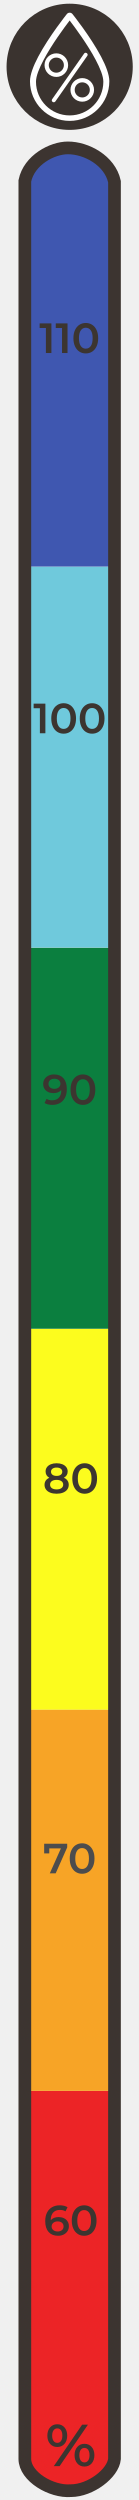
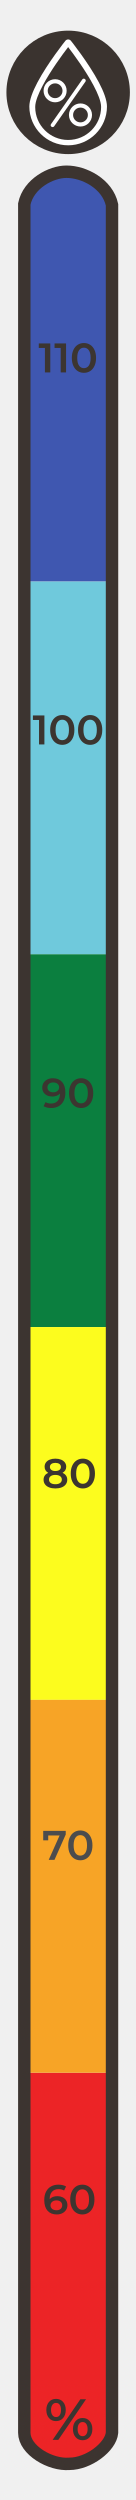
- <svg xmlns="http://www.w3.org/2000/svg" xmlns:xlink="http://www.w3.org/1999/xlink" version="1.1" id="Livello_1" x="0px" y="0px" width="32.746px" height="590.697px" viewBox="0 0 32.746 590.697" enable-background="new 0 0 32.746 590.697" xml:space="preserve">
+ <svg xmlns="http://www.w3.org/2000/svg" xmlns:xlink="http://www.w3.org/1999/xlink" version="1.1" id="Livello_1" x="0px" y="0px" width="32px" height="590px" viewBox="0 0 32.746 590.697" enable-background="new 0 0 32.746 590.697" xml:space="preserve">
  <g>
    <g>
      <defs>
        <path id="SVGID_1_" d="M27.052,580.983c-0.315,3.428-5.672,7.51-10.307,7.51l0,0c-4.594,0.367-10.877-3.316-10.877-7.51V42.738     c1.021-4.94,6.492-7.798,10.182-7.792l0,0c4.298-0.006,9.896,2.929,11.002,7.984V580.983L27.052,580.983z" />
      </defs>
      <clipPath id="SVGID_2_">
        <use xlink:href="#SVGID_1_" overflow="visible" />
      </clipPath>
      <rect x="0.671" y="494.032" clip-path="url(#SVGID_2_)" fill="#EC2426" width="31.578" height="99.045" />
    </g>
    <g>
      <defs>
        <path id="SVGID_3_" d="M27.052,580.983c-0.315,3.428-5.672,7.51-10.307,7.51l0,0c-4.594,0.367-10.877-3.316-10.877-7.51V42.738     c1.021-4.94,6.492-7.798,10.182-7.792l0,0c4.298-0.006,9.896,2.929,11.002,7.984V580.983L27.052,580.983z" />
      </defs>
      <clipPath id="SVGID_4_">
        <use xlink:href="#SVGID_3_" overflow="visible" />
      </clipPath>
      <rect x="0.987" y="313.954" clip-path="url(#SVGID_4_)" fill="#FCFC1E" width="31.578" height="90.041" />
    </g>
    <g>
      <defs>
        <path id="SVGID_5_" d="M27.052,580.983c-0.315,3.428-5.672,7.51-10.307,7.51l0,0c-4.594,0.367-10.877-3.316-10.877-7.51V42.738     c1.021-4.94,6.492-7.798,10.182-7.792l0,0c4.298-0.006,9.896,2.929,11.002,7.984V580.983L27.052,580.983z" />
      </defs>
      <clipPath id="SVGID_6_">
        <use xlink:href="#SVGID_5_" overflow="visible" />
      </clipPath>
      <rect x="0.987" y="223.914" clip-path="url(#SVGID_6_)" fill="#0B7F3F" width="31.578" height="90.038" />
    </g>
    <g>
      <defs>
        <path id="SVGID_7_" d="M27.052,580.983c-0.315,3.428-5.672,7.51-10.307,7.51l0,0c-4.594,0.367-10.877-3.316-10.877-7.51V42.738     c1.021-4.94,6.492-7.798,10.182-7.792l0,0c4.298-0.006,9.896,2.929,11.002,7.984V580.983L27.052,580.983z" />
      </defs>
      <clipPath id="SVGID_8_">
        <use xlink:href="#SVGID_7_" overflow="visible" />
      </clipPath>
      <rect x="0.671" y="403.993" clip-path="url(#SVGID_8_)" fill="#F7A426" width="31.578" height="90.041" />
    </g>
    <g>
      <defs>
        <path id="SVGID_9_" d="M27.052,580.983c-0.315,3.428-5.672,7.51-10.307,7.51l0,0c-4.594,0.367-10.877-3.316-10.877-7.51V42.738     c1.021-4.94,6.492-7.798,10.182-7.792l0,0c4.298-0.006,9.896,2.929,11.002,7.984V580.983L27.052,580.983z" />
      </defs>
      <clipPath id="SVGID_10_">
        <use xlink:href="#SVGID_9_" overflow="visible" />
      </clipPath>
      <rect x="0.987" y="133.862" clip-path="url(#SVGID_10_)" fill="#6FC9DC" width="31.578" height="90.04" />
    </g>
    <g>
      <defs>
        <path id="SVGID_11_" d="M27.052,580.983c-0.315,3.428-5.672,7.51-10.307,7.51l0,0c-4.594,0.367-10.877-3.316-10.877-7.51V42.738     c1.021-4.94,6.492-7.798,10.182-7.792l0,0c4.298-0.006,9.896,2.929,11.002,7.984V580.983L27.052,580.983z" />
      </defs>
      <clipPath id="SVGID_12_">
        <use xlink:href="#SVGID_11_" overflow="visible" />
      </clipPath>
      <rect x="0.987" y="34.818" clip-path="url(#SVGID_12_)" fill="#3F57B0" width="31.578" height="99.043" />
    </g>
  </g>
  <circle fill="#3A332F" cx="16.46" cy="15.781" r="14.909" />
  <path fill="none" stroke="#3C3430" stroke-width="3" stroke-miterlimit="10" d="M27.052,580.983  c-0.315,3.428-5.672,7.51-10.307,7.51l0,0c-4.593,0.367-10.877-3.316-10.877-7.51V42.736c1.022-4.94,6.492-7.798,10.182-7.792l0,0  c4.298-0.006,9.896,2.929,11.002,7.984V580.983L27.052,580.983z" />
  <g>
    <path fill="#3C3530" d="M12.145,76.411v7h-1.3v-5.91h-1.48v-1.09H12.145z" />
    <path fill="#3C3530" d="M15.955,76.411v7h-1.3v-5.91h-1.48v-1.09H15.955z" />
    <path fill="#3C3530" d="M18.766,83.086c-0.439-0.283-0.787-0.696-1.041-1.24c-0.254-0.544-0.379-1.188-0.379-1.935   s0.125-1.392,0.379-1.935s0.601-0.957,1.041-1.24c0.439-0.284,0.939-0.425,1.5-0.425s1.063,0.142,1.506,0.425   c0.442,0.283,0.791,0.696,1.045,1.24c0.252,0.543,0.379,1.188,0.379,1.935s-0.127,1.392-0.379,1.935   c-0.254,0.543-0.603,0.957-1.045,1.24c-0.443,0.284-0.945,0.425-1.506,0.425S19.205,83.37,18.766,83.086z M21.45,81.761   c0.29-0.414,0.437-1.03,0.437-1.85c0-0.82-0.146-1.437-0.437-1.85s-0.685-0.62-1.185-0.62c-0.494,0-0.887,0.207-1.177,0.62   c-0.289,0.414-0.435,1.03-0.435,1.85c0,0.82,0.146,1.437,0.435,1.85c0.29,0.414,0.683,0.62,1.177,0.62   C20.766,82.381,21.16,82.175,21.45,81.761z" />
  </g>
  <g>
    <path fill="#3C3530" d="M10.724,166.254v7h-1.3v-5.91h-1.48v-1.09H10.724z" />
    <path fill="#3C3530" d="M13.534,172.929c-0.44-0.283-0.787-0.696-1.04-1.24s-0.38-1.188-0.38-1.935s0.126-1.392,0.38-1.935   s0.6-0.957,1.04-1.24c0.44-0.284,0.94-0.425,1.5-0.425s1.062,0.142,1.505,0.425c0.443,0.283,0.792,0.696,1.045,1.24   c0.253,0.543,0.38,1.188,0.38,1.935s-0.127,1.392-0.38,1.935s-0.602,0.957-1.045,1.24c-0.444,0.284-0.945,0.425-1.505,0.425   S13.974,173.213,13.534,172.929z M16.219,171.604c0.29-0.414,0.435-1.03,0.435-1.85c0-0.82-0.145-1.437-0.435-1.85   c-0.29-0.413-0.685-0.62-1.185-0.62c-0.493,0-0.885,0.207-1.175,0.62c-0.29,0.414-0.435,1.03-0.435,1.85   c0,0.82,0.145,1.437,0.435,1.85s0.682,0.62,1.175,0.62C15.534,172.225,15.929,172.018,16.219,171.604z" />
    <path fill="#3C3530" d="M20.266,172.929c-0.44-0.283-0.787-0.696-1.041-1.24c-0.254-0.543-0.379-1.188-0.379-1.935   s0.125-1.392,0.379-1.935s0.601-0.957,1.041-1.24c0.438-0.284,0.938-0.425,1.5-0.425c0.56,0,1.062,0.142,1.504,0.425   c0.443,0.283,0.791,0.696,1.045,1.24c0.254,0.543,0.381,1.188,0.381,1.935s-0.127,1.392-0.381,1.935s-0.602,0.957-1.045,1.24   c-0.442,0.284-0.944,0.425-1.504,0.425C21.204,173.354,20.704,173.213,20.266,172.929z M22.949,171.604   c0.289-0.414,0.436-1.03,0.436-1.85c0-0.82-0.146-1.437-0.436-1.85c-0.29-0.413-0.686-0.62-1.186-0.62   c-0.494,0-0.886,0.207-1.176,0.62c-0.29,0.414-0.436,1.03-0.436,1.85c0,0.82,0.146,1.437,0.436,1.85s0.682,0.62,1.176,0.62   C22.266,172.225,22.659,172.018,22.949,171.604z" />
  </g>
  <g>
    <path fill="#3C3530" d="M14.995,254.765c0.53,0.6,0.795,1.46,0.795,2.58c0,0.787-0.144,1.458-0.43,2.015   c-0.286,0.557-0.688,0.98-1.205,1.27c-0.517,0.29-1.115,0.435-1.795,0.435c-0.36,0-0.698-0.039-1.015-0.115   c-0.316-0.077-0.591-0.188-0.825-0.335l0.48-0.98c0.347,0.227,0.79,0.34,1.33,0.34c0.673,0,1.2-0.207,1.58-0.62   c0.38-0.414,0.57-1.01,0.57-1.79v-0.01c-0.207,0.24-0.47,0.422-0.79,0.545c-0.32,0.124-0.68,0.185-1.08,0.185   c-0.46,0-0.874-0.088-1.24-0.265c-0.367-0.177-0.654-0.428-0.86-0.755c-0.207-0.326-0.31-0.703-0.31-1.13   c0-0.453,0.113-0.852,0.34-1.195c0.227-0.343,0.533-0.608,0.92-0.795c0.387-0.187,0.82-0.28,1.3-0.28   C13.719,253.865,14.464,254.165,14.995,254.765z M13.884,256.925c0.264-0.227,0.395-0.513,0.395-0.86   c0-0.34-0.128-0.622-0.385-0.845c-0.257-0.223-0.612-0.335-1.065-0.335c-0.407,0-0.737,0.108-0.99,0.325s-0.38,0.505-0.38,0.865   c0,0.367,0.126,0.657,0.38,0.87c0.254,0.213,0.593,0.32,1.02,0.32C13.279,257.265,13.621,257.151,13.884,256.925z" />
    <path fill="#3C3530" d="M18.089,260.64c-0.44-0.283-0.787-0.696-1.04-1.24s-0.38-1.188-0.38-1.935s0.126-1.392,0.38-1.935   c0.254-0.543,0.6-0.957,1.04-1.24c0.438-0.284,0.938-0.425,1.5-0.425s1.063,0.142,1.507,0.425c0.442,0.283,0.791,0.696,1.045,1.24   c0.252,0.543,0.379,1.188,0.379,1.935s-0.127,1.392-0.379,1.935c-0.254,0.543-0.603,0.957-1.045,1.24   c-0.443,0.284-0.945,0.425-1.507,0.425S18.527,260.923,18.089,260.64z M20.773,259.315c0.289-0.414,0.437-1.03,0.437-1.85   c0-0.82-0.146-1.437-0.437-1.85c-0.291-0.413-0.686-0.62-1.186-0.62c-0.492,0-0.885,0.207-1.174,0.62   c-0.291,0.414-0.436,1.03-0.436,1.85c0,0.82,0.145,1.437,0.436,1.85c0.289,0.414,0.682,0.62,1.174,0.62   C20.089,259.935,20.482,259.729,20.773,259.315z" />
  </g>
  <g>
    <path fill="#3C3530" d="M15.947,349.831c0.196,0.283,0.295,0.615,0.295,0.995c0,0.427-0.119,0.8-0.355,1.12   c-0.237,0.319-0.572,0.563-1.005,0.733c-0.433,0.17-0.937,0.256-1.51,0.256c-0.573,0-1.075-0.086-1.505-0.256   c-0.43-0.17-0.762-0.414-0.995-0.733c-0.233-0.32-0.35-0.693-0.35-1.12c0-0.38,0.097-0.712,0.29-0.995s0.47-0.508,0.83-0.676   c-0.28-0.152-0.495-0.354-0.645-0.604s-0.225-0.538-0.225-0.864c0-0.395,0.108-0.736,0.325-1.03   c0.216-0.293,0.521-0.521,0.915-0.681c0.393-0.159,0.846-0.239,1.36-0.239c0.52,0,0.977,0.08,1.37,0.239   c0.393,0.16,0.7,0.388,0.92,0.681c0.22,0.294,0.33,0.637,0.33,1.03c0,0.326-0.077,0.613-0.23,0.859   c-0.154,0.246-0.374,0.45-0.66,0.609C15.469,349.323,15.75,349.548,15.947,349.831z M14.512,351.616c0.28-0.2,0.42-0.478,0.42-0.83   c0-0.347-0.14-0.62-0.42-0.82c-0.28-0.199-0.66-0.3-1.14-0.3s-0.857,0.101-1.13,0.3c-0.273,0.2-0.41,0.475-0.41,0.82   c0,0.354,0.137,0.63,0.41,0.83c0.273,0.199,0.65,0.3,1.13,0.3S14.232,351.815,14.512,351.616z M12.407,347.017   c-0.237,0.174-0.355,0.416-0.355,0.729c0,0.3,0.118,0.538,0.355,0.715c0.236,0.177,0.558,0.265,0.965,0.265   c0.413,0,0.74-0.088,0.98-0.265c0.24-0.177,0.36-0.415,0.36-0.715c0-0.313-0.122-0.557-0.365-0.729   c-0.244-0.174-0.568-0.261-0.975-0.261C12.965,346.756,12.644,346.843,12.407,347.017z" />
    <path fill="#3C3530" d="M18.502,352.511c-0.439-0.283-0.787-0.695-1.04-1.239s-0.38-1.188-0.38-1.936s0.126-1.392,0.38-1.935   c0.253-0.544,0.601-0.957,1.04-1.24s0.939-0.426,1.5-0.426s1.063,0.143,1.506,0.426s0.791,0.696,1.045,1.24   c0.252,0.543,0.379,1.188,0.379,1.935s-0.127,1.392-0.379,1.936c-0.254,0.544-0.602,0.956-1.045,1.239s-0.945,0.426-1.506,0.426   S18.941,352.794,18.502,352.511z M21.188,351.188c0.289-0.414,0.437-1.031,0.437-1.852s-0.146-1.437-0.437-1.851   c-0.291-0.412-0.686-0.619-1.186-0.619c-0.493,0-0.885,0.207-1.175,0.619c-0.29,0.414-0.437,1.03-0.437,1.851   s0.146,1.438,0.437,1.852c0.29,0.412,0.682,0.618,1.175,0.618C20.502,351.806,20.896,351.6,21.188,351.188z" />
  </g>
  <g>
    <path fill="#4C4C4D" d="M15.875,435.632v0.87l-2.72,6.13h-1.39l2.63-5.899h-2.75v1.189h-1.21v-2.29H15.875z" />
    <path fill="#4C4C4D" d="M17.895,442.307c-0.439-0.282-0.787-0.695-1.04-1.238c-0.253-0.544-0.38-1.189-0.38-1.937   s0.126-1.392,0.38-1.936c0.252-0.543,0.6-0.956,1.04-1.239c0.44-0.284,0.94-0.425,1.5-0.425s1.062,0.141,1.504,0.425   c0.443,0.283,0.791,0.696,1.045,1.239c0.255,0.544,0.382,1.188,0.382,1.936s-0.127,1.393-0.382,1.937   c-0.254,0.543-0.602,0.956-1.045,1.238c-0.442,0.284-0.944,0.426-1.504,0.426C18.835,442.731,18.335,442.591,17.895,442.307z    M20.579,440.981c0.291-0.413,0.437-1.029,0.437-1.851s-0.146-1.437-0.437-1.85c-0.289-0.414-0.685-0.621-1.185-0.621   c-0.494,0-0.885,0.207-1.174,0.621c-0.291,0.413-0.436,1.028-0.436,1.85s0.145,1.438,0.436,1.851s0.68,0.62,1.174,0.62   C19.896,441.603,20.29,441.396,20.579,440.981z" />
  </g>
  <g>
    <path fill="#3C3530" d="M15.107,524.114c0.367,0.176,0.653,0.428,0.86,0.755s0.31,0.703,0.31,1.13c0,0.453-0.113,0.852-0.34,1.195   c-0.227,0.343-0.533,0.606-0.92,0.795c-0.387,0.186-0.82,0.278-1.3,0.278c-0.96,0-1.705-0.3-2.235-0.898   c-0.53-0.602-0.795-1.46-0.795-2.58c0-0.786,0.144-1.458,0.43-2.015c0.286-0.558,0.688-0.98,1.205-1.271   c0.517-0.29,1.115-0.435,1.795-0.435c0.36,0,0.698,0.038,1.015,0.114c0.317,0.076,0.592,0.188,0.825,0.334l-0.48,0.98   c-0.347-0.228-0.79-0.34-1.33-0.34c-0.673,0-1.2,0.207-1.58,0.619c-0.38,0.413-0.57,1.011-0.57,1.791v0.01   c0.207-0.24,0.47-0.422,0.79-0.545c0.32-0.123,0.68-0.187,1.08-0.187C14.328,523.849,14.741,523.938,15.107,524.114z    M14.638,526.924c0.253-0.216,0.38-0.505,0.38-0.864c0-0.366-0.127-0.656-0.38-0.87c-0.253-0.214-0.594-0.319-1.02-0.319   c-0.42,0-0.762,0.113-1.025,0.34c-0.264,0.228-0.395,0.513-0.395,0.86c0,0.34,0.128,0.621,0.385,0.845s0.612,0.335,1.065,0.335   C14.054,527.249,14.384,527.141,14.638,526.924z" />
    <path fill="#3C3530" d="M18.378,527.844c-0.44-0.283-0.787-0.695-1.041-1.238c-0.253-0.545-0.38-1.189-0.38-1.937   s0.126-1.392,0.38-1.936c0.253-0.543,0.601-0.956,1.041-1.239c0.438-0.284,0.938-0.425,1.5-0.425s1.063,0.141,1.506,0.425   c0.443,0.283,0.791,0.696,1.046,1.239c0.252,0.544,0.379,1.188,0.379,1.936s-0.127,1.392-0.379,1.937   c-0.255,0.543-0.603,0.955-1.046,1.238c-0.442,0.284-0.944,0.425-1.506,0.425S18.816,528.128,18.378,527.844z M21.063,526.519   c0.289-0.413,0.437-1.028,0.437-1.85s-0.146-1.437-0.437-1.85c-0.291-0.414-0.686-0.621-1.186-0.621   c-0.494,0-0.885,0.207-1.176,0.621c-0.289,0.413-0.436,1.028-0.436,1.85s0.146,1.438,0.436,1.85   c0.291,0.414,0.682,0.621,1.176,0.621C20.378,527.14,20.771,526.933,21.063,526.519z" />
  </g>
  <g>
    <path fill="#3C3530" d="M11.834,577.433c-0.43-0.495-0.645-1.144-0.645-1.945c0-0.803,0.215-1.451,0.645-1.946   c0.429-0.494,0.993-0.742,1.693-0.742c0.7,0,1.268,0.245,1.701,0.735s0.651,1.141,0.651,1.953c0,0.812-0.218,1.463-0.651,1.953   c-0.433,0.489-1.001,0.733-1.701,0.733C12.827,578.174,12.263,577.927,11.834,577.433z M14.417,576.746   c0.21-0.299,0.314-0.719,0.314-1.26s-0.104-0.961-0.314-1.261c-0.211-0.299-0.507-0.447-0.89-0.447   c-0.364,0-0.655,0.15-0.875,0.455c-0.219,0.304-0.329,0.721-0.329,1.253c0,0.531,0.11,0.949,0.329,1.253   c0.22,0.304,0.511,0.455,0.875,0.455C13.91,577.194,14.206,577.045,14.417,576.746z M19.407,572.896h1.372l-6.691,9.8h-1.372   L19.407,572.896z M18.26,582.053c-0.43-0.495-0.645-1.144-0.645-1.945c0-0.803,0.215-1.451,0.645-1.946   c0.43-0.494,0.994-0.742,1.693-0.742s1.268,0.248,1.701,0.742c0.435,0.495,0.65,1.144,0.65,1.946c0,0.802-0.217,1.45-0.65,1.945   c-0.434,0.494-1.002,0.741-1.701,0.741S18.688,582.547,18.26,582.053z M20.836,581.359c0.214-0.305,0.321-0.722,0.321-1.253   c0-0.532-0.107-0.95-0.321-1.253c-0.215-0.305-0.509-0.455-0.883-0.455c-0.373,0-0.667,0.148-0.883,0.447   c-0.215,0.299-0.32,0.72-0.32,1.261s0.105,0.961,0.32,1.26c0.216,0.299,0.51,0.448,0.883,0.448   C20.327,581.814,20.621,581.663,20.836,581.359z" />
  </g>
  <path fill="#FFFFFF" d="M17.125,3.318c-0.162-0.202-0.406-0.319-0.665-0.319c-0.259,0-0.503,0.117-0.665,0.319  c0,0-4.23,5.283-6.77,10.087c-1.151,2.177-1.939,4.271-1.939,5.785c0,5.173,4.2,9.374,9.374,9.374s9.373-4.201,9.373-9.374  c0-1.513-0.787-3.608-1.938-5.785C21.355,8.601,17.125,3.318,17.125,3.318L17.125,3.318z M16.46,4.841  c1.313,1.715,4.218,5.644,6.149,9.299c1.033,1.957,1.807,3.817,1.807,5.176c0,4.391-3.564,7.957-7.956,7.957  c-4.392,0-7.957-3.564-7.957-7.957c0-1.359,0.773-3.219,1.808-5.176C12.242,10.485,15.146,6.556,16.46,4.841L16.46,4.841z" />
  <path fill="none" stroke="#000000" stroke-miterlimit="10" d="M12.639,24.099" />
  <path fill="#FFFFFF" stroke="#FFFFFF" stroke-width="0.5" stroke-miterlimit="10" d="M12.512,23.605c0,0-0.108,0.155,0.066,0.276  c0.149,0.104,0.282-0.032,0.282-0.032l3.794-5.418l3.794-5.419c0,0,0.079-0.139-0.082-0.252c-0.162-0.114-0.266,0.008-0.266,0.008  l-3.795,5.419L12.512,23.605z" />
  <circle fill="none" stroke="#FFFFFF" stroke-miterlimit="10" cx="13.31" cy="15.391" r="2.287" />
  <circle fill="none" stroke="#FFFFFF" stroke-miterlimit="10" cx="19.436" cy="21.24" r="2.287" />
</svg>
